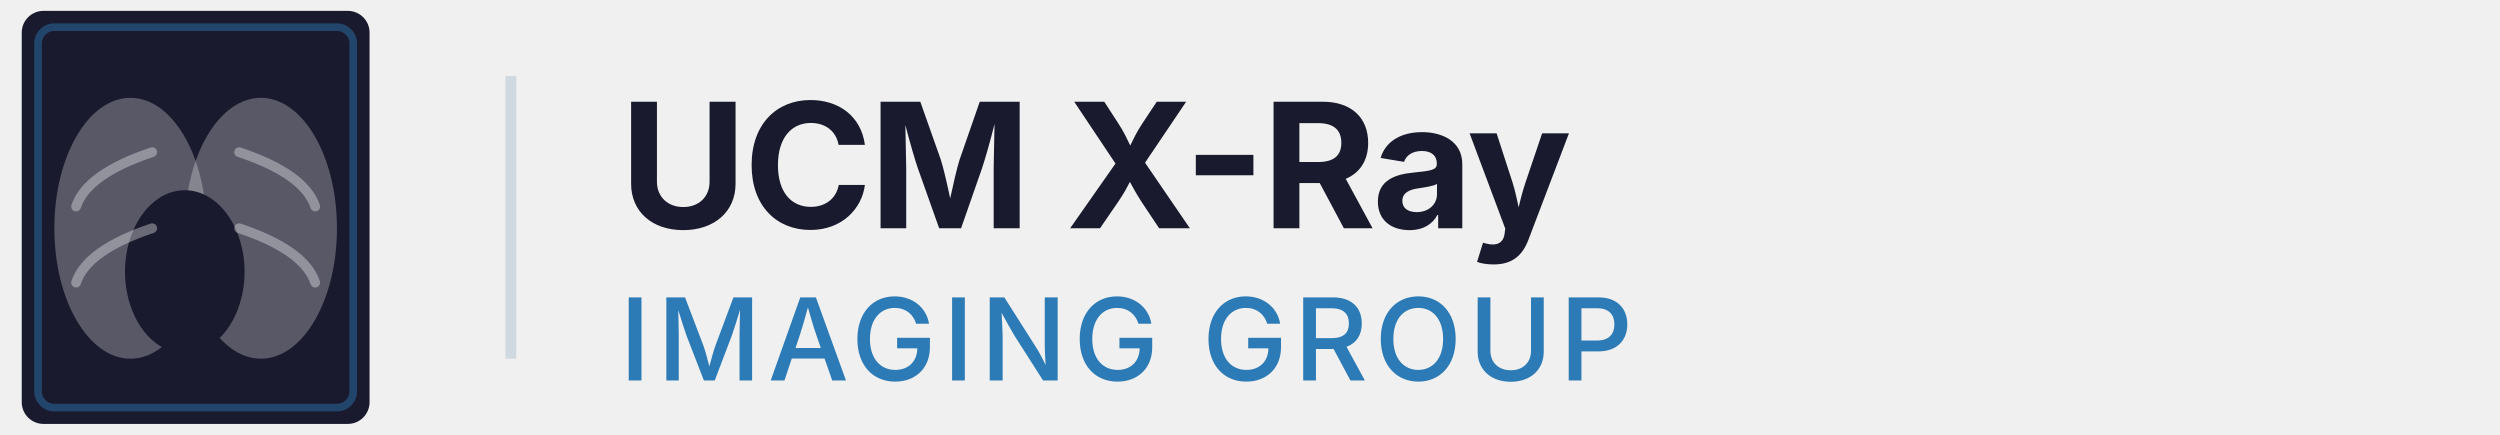
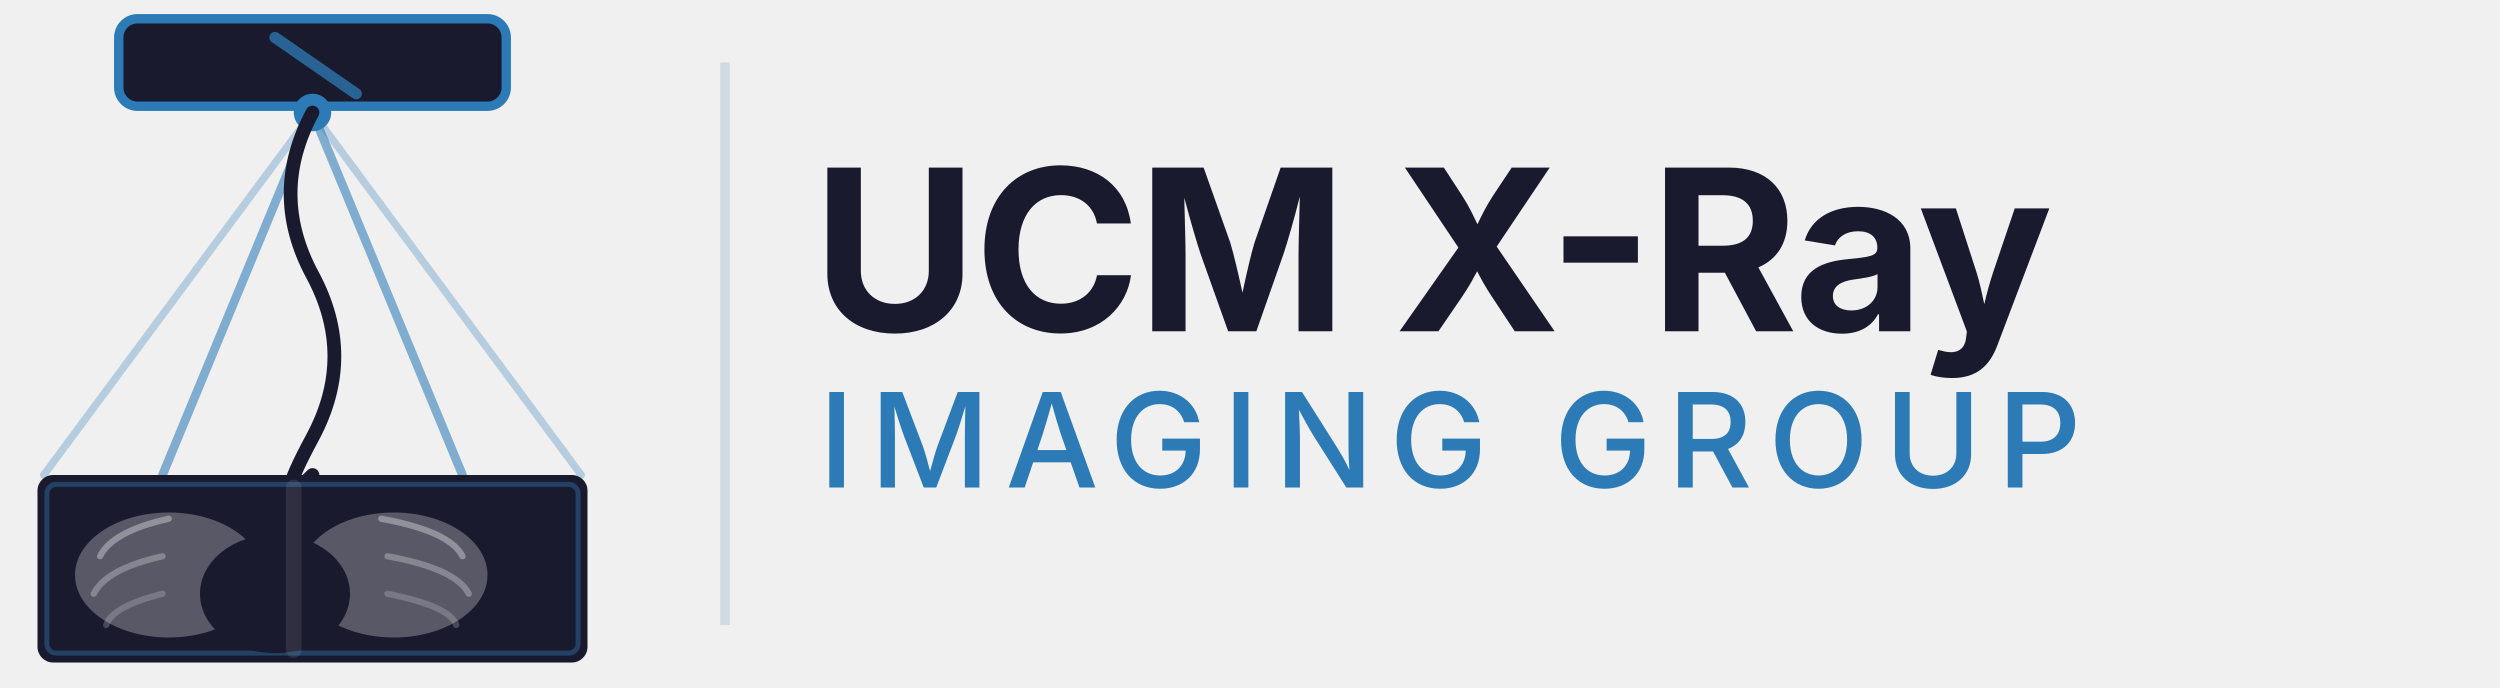
- <svg xmlns="http://www.w3.org/2000/svg" width="230" height="40" viewBox="0 0 230 40">
-   <rect x="2" y="1" width="32" height="38" rx="2" fill="#1a1a2e" />
-   <rect x="3.5" y="2.5" width="29" height="35" rx="1.5" fill="none" stroke="#2c7bb6" stroke-width="0.7" opacity="0.45" />
-   <ellipse cx="12" cy="21" rx="7" ry="12" fill="white" opacity="0.27" />
-   <ellipse cx="24" cy="21" rx="7" ry="12" fill="white" opacity="0.27" />
-   <ellipse cx="17" cy="25" rx="5.5" ry="7.5" fill="#1a1a2e" />
-   <path d="M14 14 Q8 16 7 19" fill="none" stroke="white" stroke-width="0.9" opacity="0.35" stroke-linecap="round" />
-   <path d="M14 21 Q8 23 7 26" fill="none" stroke="white" stroke-width="0.9" opacity="0.35" stroke-linecap="round" />
-   <path d="M22 14 Q28 16 29 19" fill="none" stroke="white" stroke-width="0.9" opacity="0.35" stroke-linecap="round" />
-   <path d="M22 21 Q28 23 29 26" fill="none" stroke="white" stroke-width="0.9" opacity="0.35" stroke-linecap="round" />
-   <line x1="47" y1="7" x2="47" y2="33" stroke="#d0d8e0" stroke-width="1" />
-   <text x="57" y="21" font-family="Inter,-apple-system,Helvetica,sans-serif" font-size="16" font-weight="700" fill="#1a1a2e" letter-spacing="-0.3">UCM X-Ray</text>
-   <text x="57" y="35" font-family="Inter,-apple-system,Helvetica,sans-serif" font-size="10.5" font-weight="500" fill="#2c7bb6" letter-spacing="0.6">IMAGING GROUP</text>
+ <svg xmlns="http://www.w3.org/2000/svg" width="400" height="110" viewBox="0 0 400 110">
+   <rect x="19" y="3" width="62" height="14" rx="3" fill="#1a1a2e" stroke="#2c7bb6" stroke-width="1.5" />
+   <line x1="44" y1="6" x2="57" y2="15" stroke="#2c7bb6" stroke-width="1.8" stroke-linecap="round" opacity="0.75" />
+   <circle cx="50" cy="18" r="3" fill="#2c7bb6" />
+   <line x1="50" y1="18" x2="7" y2="76" stroke="#2c7bb6" stroke-width="1.2" stroke-linecap="round" opacity="0.30" />
+   <line x1="50" y1="18" x2="26" y2="76" stroke="#2c7bb6" stroke-width="1.4" stroke-linecap="round" opacity="0.58" />
+   <line x1="50" y1="18" x2="74" y2="76" stroke="#2c7bb6" stroke-width="1.4" stroke-linecap="round" opacity="0.58" />
+   <line x1="50" y1="18" x2="93" y2="76" stroke="#2c7bb6" stroke-width="1.2" stroke-linecap="round" opacity="0.30" />
+   <path d="M50 18 Q43 31 50 44 Q57 57 50 70 T50 76" fill="none" stroke="#1a1a2e" stroke-width="2.2" stroke-linecap="round" />
+   <rect x="6" y="76" width="88" height="30" rx="2.5" fill="#1a1a2e" />
+   <rect x="7.5" y="77.5" width="85" height="27" rx="1.5" fill="none" stroke="#2c7bb6" stroke-width="0.8" opacity="0.40" />
+   <ellipse cx="27" cy="92" rx="15" ry="10" fill="white" opacity="0.27" />
+   <ellipse cx="63" cy="92" rx="15" ry="10" fill="white" opacity="0.27" />
+   <ellipse cx="44" cy="95" rx="12" ry="9.5" fill="#1a1a2e" />
+   <line x1="47" y1="78" x2="47" y2="104" stroke="white" stroke-width="2.5" opacity="0.09" stroke-linecap="round" />
+   <path d="M27 83 Q18 85 16 89" fill="none" stroke="white" stroke-width="1.0" stroke-linecap="round" opacity="0.34" />
+   <path d="M26 89 Q17 91 15 95" fill="none" stroke="white" stroke-width="1.0" stroke-linecap="round" opacity="0.28" />
+   <path d="M26 95 Q18 97 17 100" fill="none" stroke="white" stroke-width="1.0" stroke-linecap="round" opacity="0.20" />
+   <path d="M61 83 Q72 85 74 89" fill="none" stroke="white" stroke-width="1.0" stroke-linecap="round" opacity="0.34" />
+   <path d="M62 89 Q73 91 75 95" fill="none" stroke="white" stroke-width="1.0" stroke-linecap="round" opacity="0.28" />
+   <path d="M62 95 Q72 97 73 100" fill="none" stroke="white" stroke-width="1.0" stroke-linecap="round" opacity="0.20" />
+   <line x1="116" y1="10" x2="116" y2="100" stroke="#d0d8e0" stroke-width="1.5" />
+   <text x="130" y="53" font-family="Inter,-apple-system,BlinkMacSystemFont,Helvetica,sans-serif" font-size="36" font-weight="700" fill="#1a1a2e" letter-spacing="-0.5">UCM X-Ray</text>
+   <text x="131" y="78" font-family="Inter,-apple-system,BlinkMacSystemFont,Helvetica,sans-serif" font-size="21" font-weight="500" fill="#2c7bb6" letter-spacing="2.5">IMAGING GROUP</text>
</svg>
